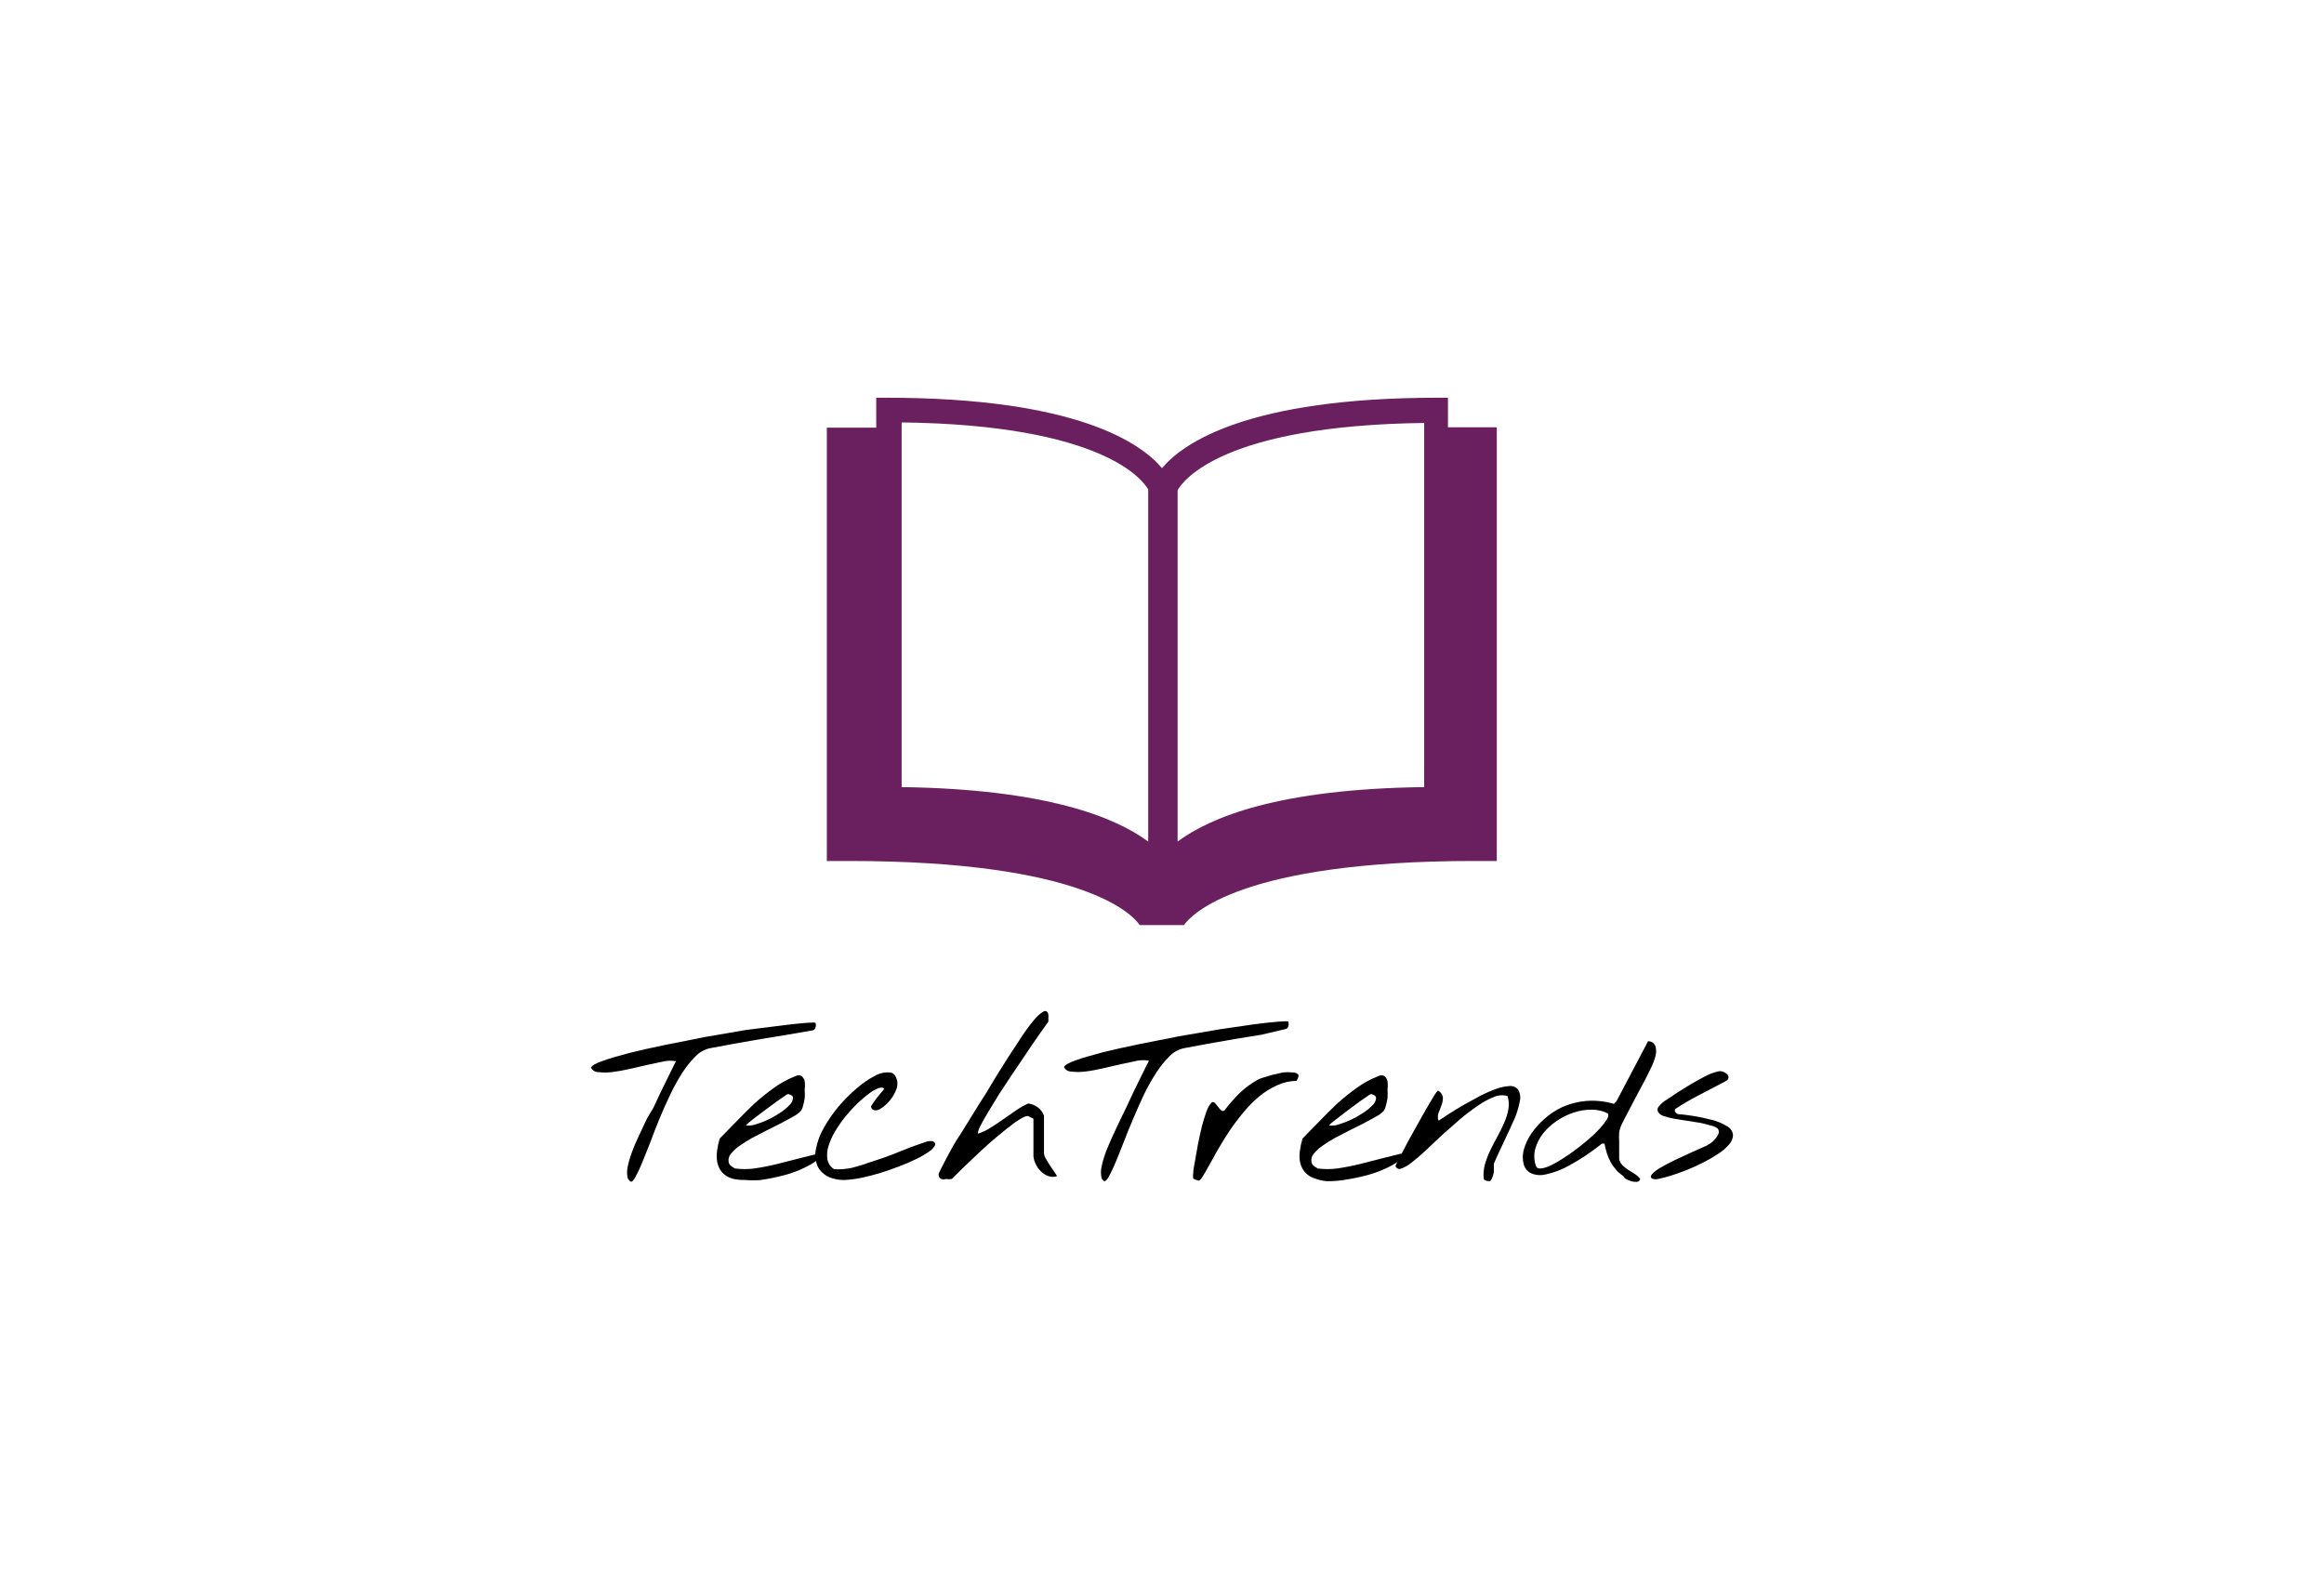
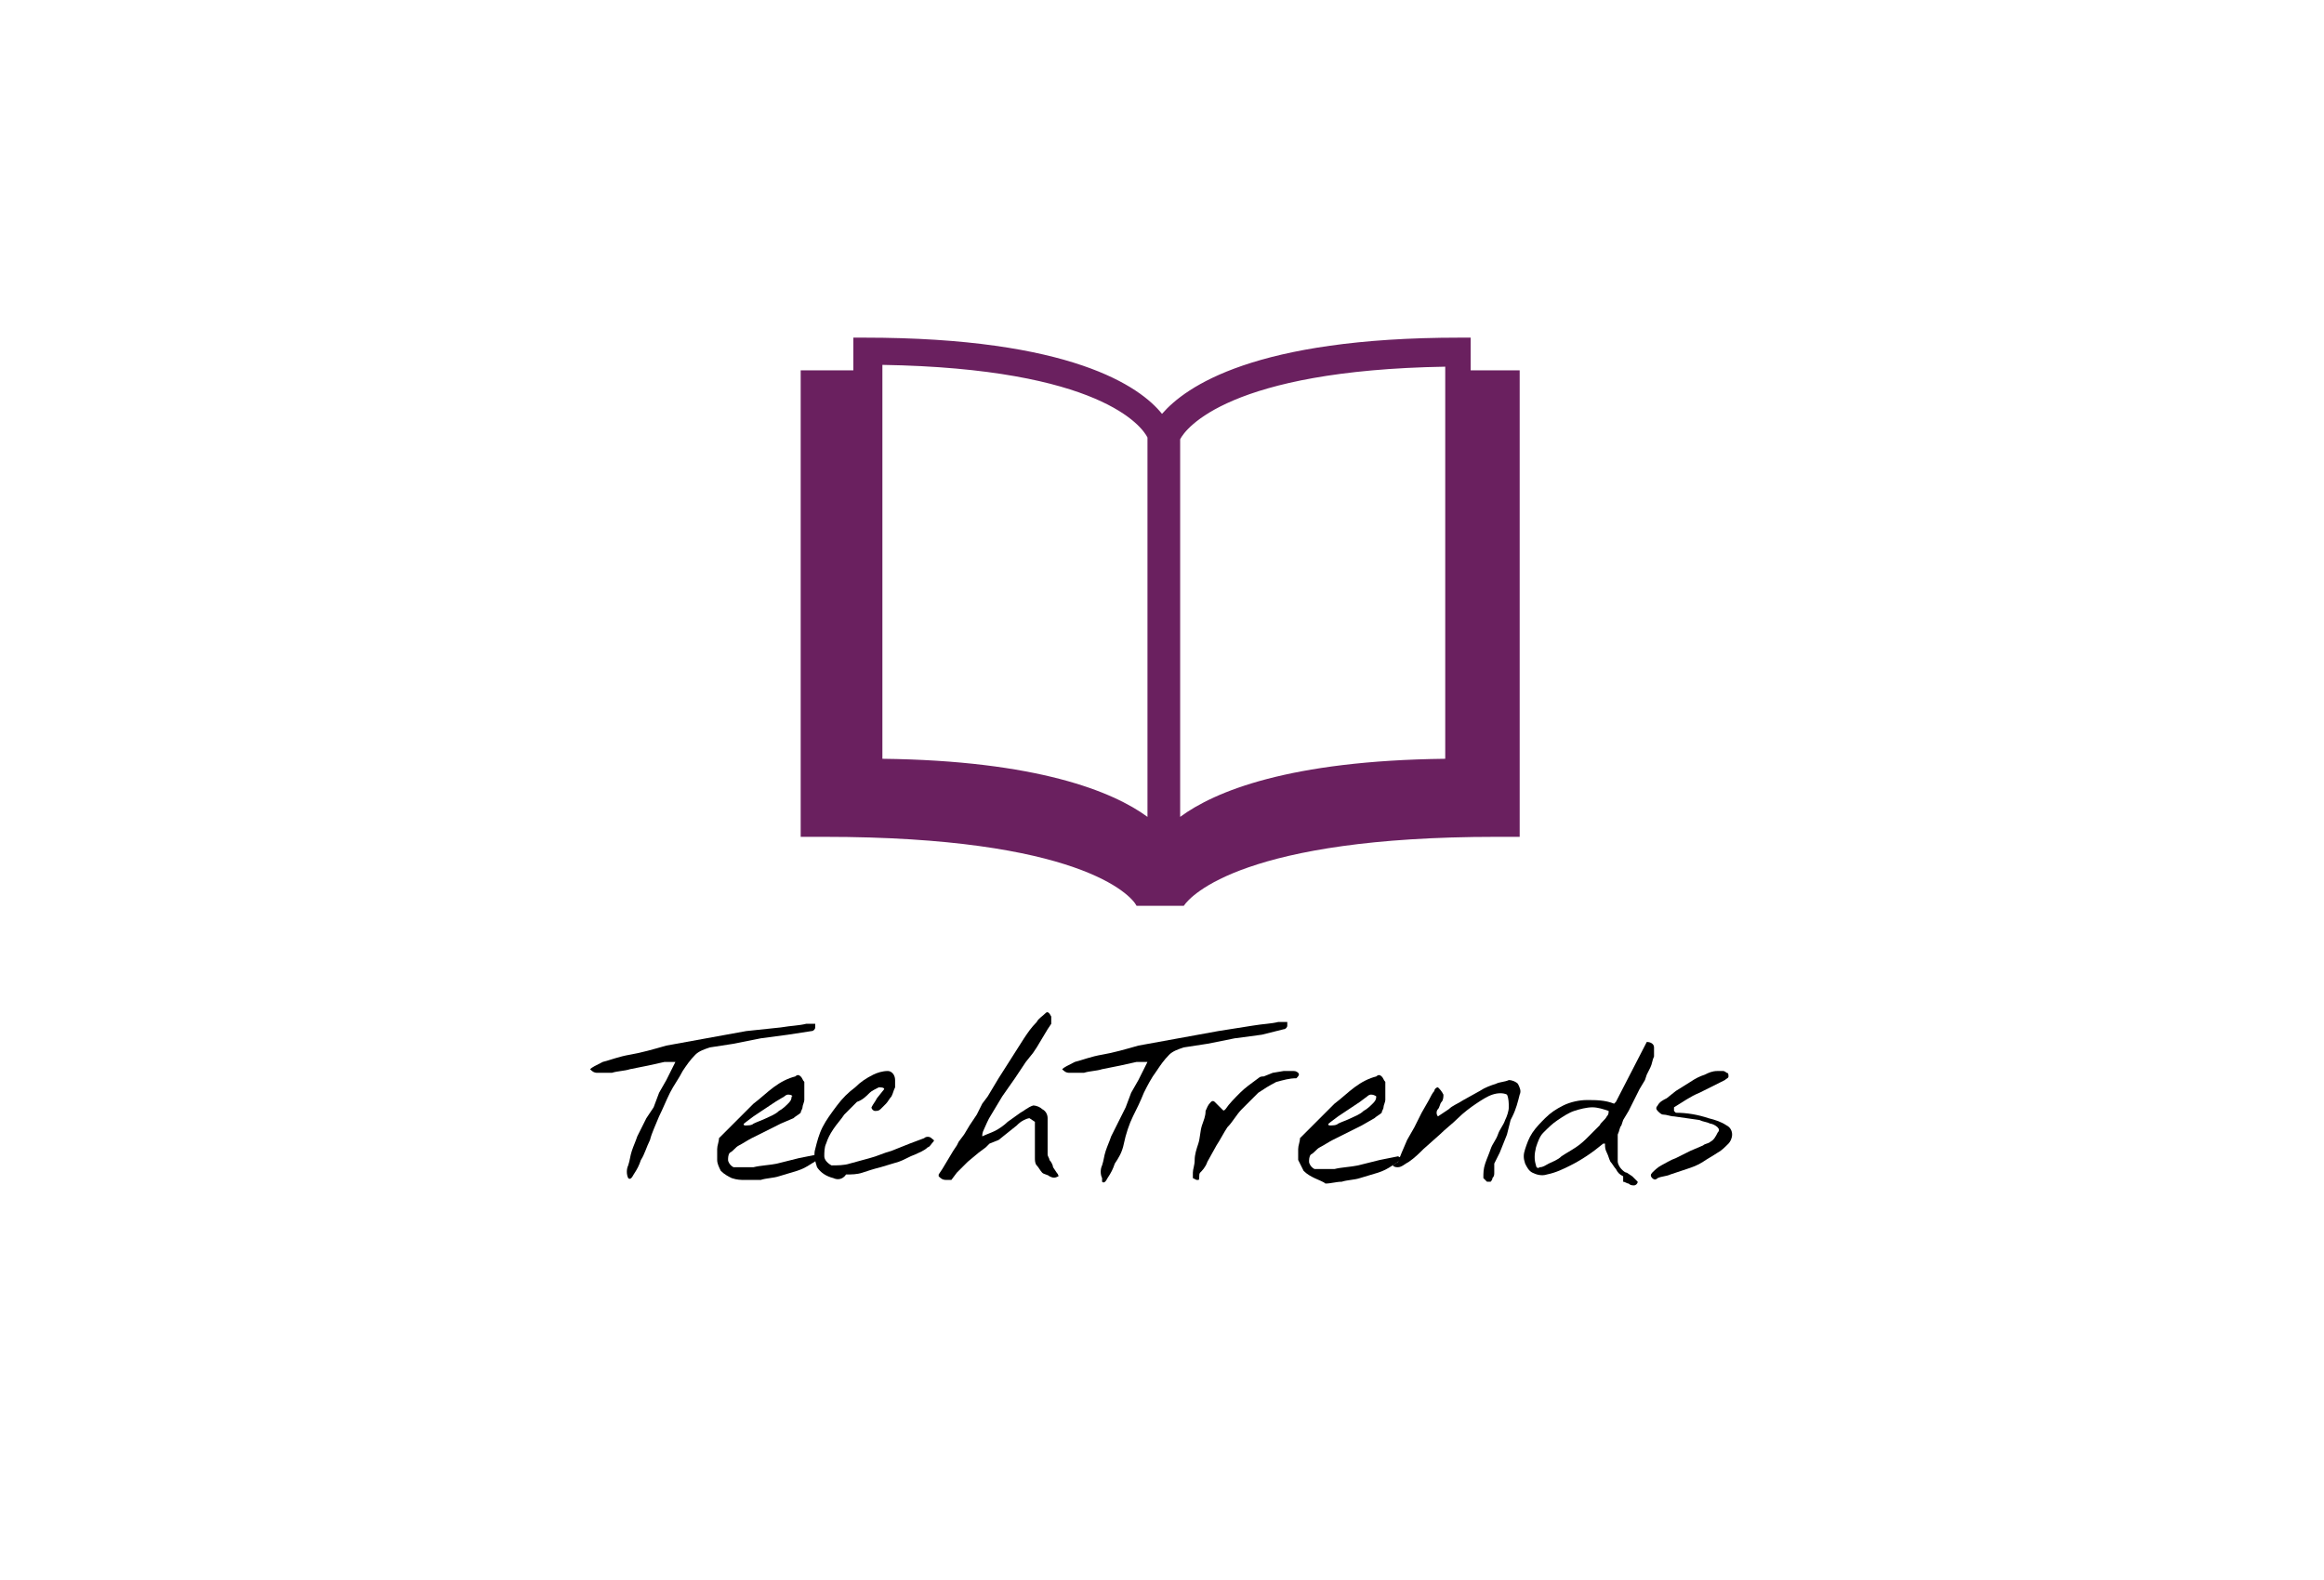
- <svg xmlns="http://www.w3.org/2000/svg" id="Calque_1" data-name="Calque 1" viewBox="0 0 128 87">
-   <defs>
-     <style>.cls-1{fill:none;}.cls-2{fill:#6a205f;}</style>
-   </defs>
-   <g id="Calque_2" data-name="Calque 2">
-     <rect class="cls-1" width="128" height="87" />
+ <svg xmlns="http://www.w3.org/2000/svg" version="1.1" id="Calque_1" x="0px" y="0px" viewBox="0 0 128 87" style="enable-background:new 0 0 128 87;" xml:space="preserve">
+   <style type="text/css">
+ 	.st0{fill:none;}
+ 	.st1{fill:#6A205F;}
+ </style>
+   <g id="Calque_2">
+     <rect class="st0" width="128" height="87" />
  </g>
-   <path class="cls-2" d="M81.24,23.54l-1.49,0V21.91H79.2c-10.53,0-14.06,2.52-15.2,3.88-1.14-1.36-4.67-3.88-15.2-3.88h-.54v1.65l-1.49,0H45.54V47.43h1.23c13,0,15.65,3,16,3.53h2.44c.41-.58,3.12-3.53,16-3.53h1.23V23.54Zm-18,22.82c-1.81-1.34-5.62-2.89-13.58-3V23.27c11.14.14,13.29,3.2,13.58,3.69Zm15.2-3c-8,.1-11.76,1.65-13.58,3V27c.31-.54,2.52-3.56,13.58-3.7Z" />
-   <path d="M34.58,64.93a1.46,1.46,0,0,1,0-.7,5.69,5.69,0,0,1,.24-.8q.15-.4.33-.78l.29-.62.2-.42L36,61l.35-.75.36-.74.31-.63.21-.42a1.84,1.84,0,0,0-.62,0l-.9.19-1,.23c-.35.08-.67.14-1,.18a3,3,0,0,1-.76,0,.44.44,0,0,1-.4-.25q.08-.17.65-.37t1.45-.43q.88-.22,2-.45l2.22-.44,2.21-.38L43,56.5q.85-.11,1.37-.15t.55,0a.46.46,0,0,1,0,.24.2.2,0,0,1-.16.17L43.38,57l-1.48.24-1.48.26-1.34.25a1.55,1.55,0,0,0-.77.44,5.19,5.19,0,0,0-.73.91,10.81,10.81,0,0,0-.67,1.21q-.32.67-.6,1.35T35.79,63q-.25.64-.45,1.12a7.42,7.42,0,0,1-.36.75q-.15.27-.26.22L34.64,65Z" />
-   <path d="M40.34,64.93a1.2,1.2,0,0,1-.59-.37A1.26,1.26,0,0,1,39.5,64a1.92,1.92,0,0,1,0-.64,4.11,4.11,0,0,1,.14-.64l.87-.89q.48-.5,1-1a12.4,12.4,0,0,1,1.13-.91,5.21,5.21,0,0,1,1.18-.64.33.33,0,0,1,.33,0,.51.51,0,0,1,.17.28,1.62,1.62,0,0,1,0,.45,3.39,3.39,0,0,1,0,.5,3.47,3.47,0,0,1-.1.44.64.64,0,0,1-.13.27,1.69,1.69,0,0,1-.4.29l-.66.36-.8.4-.81.42a7.47,7.47,0,0,0-.7.44,2.14,2.14,0,0,0-.47.44.53.53,0,0,0-.12.42q0,.2.35.38a4.13,4.13,0,0,0,1.06,0q.63-.09,1.28-.25l1.25-.32,1-.25.15.14a1.91,1.91,0,0,1-.54.44,5.78,5.78,0,0,1-.81.39,7.13,7.13,0,0,1-1,.3q-.51.12-1,.19A5.74,5.74,0,0,1,41,65,2.42,2.42,0,0,1,40.34,64.93Zm3.08-4.66s-.07,0-.19.1l-.45.31-.57.42-.56.42-.42.33q-.16.14-.14.15a1.17,1.17,0,0,0,.53-.06,4.56,4.56,0,0,0,.68-.26,5.36,5.36,0,0,0,.67-.38,2.83,2.83,0,0,0,.51-.42.58.58,0,0,0,.19-.37C43.7,60.39,43.6,60.32,43.42,60.27Z" />
-   <path d="M45.92,64.93a1.33,1.33,0,0,1-.87-.64,1.59,1.59,0,0,1-.11-1,3.82,3.82,0,0,1,.44-1.17,7.5,7.5,0,0,1,.82-1.18,8.81,8.81,0,0,1,1-1,5,5,0,0,1,1-.68,1.4,1.4,0,0,1,.8-.18c.22,0,.36.2.42.49a.88.88,0,0,1-.05.43,2,2,0,0,1-.23.45,2.28,2.28,0,0,1-.33.39,1.59,1.59,0,0,1-.35.26.46.46,0,0,1-.31.06.24.24,0,0,1-.18-.21,4.9,4.9,0,0,1,.34-.49l.38-.46c0-.09-.15-.11-.29-.06a2,2,0,0,0-.52.29,6.21,6.21,0,0,0-.65.55,8.3,8.3,0,0,0-.66.72,6.71,6.71,0,0,0-.57.82,3.57,3.57,0,0,0-.37.82,1.62,1.62,0,0,0-.06.72.82.82,0,0,0,.37.55,3.64,3.64,0,0,0,1-.08A11.35,11.35,0,0,0,48,64q.58-.18,1.15-.4l1-.4.8-.28a.74.74,0,0,1,.43-.05c.12.06.16.14.11.24a1.05,1.05,0,0,1-.35.35,5.07,5.07,0,0,1-.7.4q-.43.21-.93.4t-1,.35q-.54.16-1,.26a6.37,6.37,0,0,1-.92.13A2,2,0,0,1,45.92,64.93Z" />
-   <path d="M51.7,64.78a.14.14,0,0,1,0-.06.15.15,0,0,1,0-.06l.16-.34.26-.5.27-.5.18-.32.13-.21.27-.42.34-.55.37-.6.35-.56.27-.42.6-1,.7-1.11.71-1.08a9.18,9.18,0,0,1,.65-.87,2,2,0,0,1,.5-.45q.21-.11.28.15a1.22,1.22,0,0,1,0,.2,1.21,1.21,0,0,1,0,.2l-.24.34-.32.45-.31.45-.23.34-.37.55-.58.86-.66,1-.61,1q-.27.45-.43.77t-.12.41a2.67,2.67,0,0,0,.66-.31q.36-.22.71-.47l.72-.5a4.46,4.46,0,0,1,.67-.38,1.12,1.12,0,0,1,.54.22.94.94,0,0,1,.33.46c0,.08,0,.22,0,.42s0,.41,0,.63,0,.42,0,.62,0,.33,0,.41a.86.86,0,0,0,.13.33q.12.21.25.4l.24.35c.07.1.1.16.1.16a.7.7,0,0,1-.48,0,1.11,1.11,0,0,1-.4-.25,1.43,1.43,0,0,1-.29-.4,1.27,1.27,0,0,1-.13-.44c0-.08,0-.22,0-.42s0-.41,0-.62,0-.42,0-.62,0-.33,0-.41l-.3-.15s-.14,0-.26.07a4.13,4.13,0,0,0-.44.27l-.51.39-.5.41-.4.34-.21.19-.38.35-.57.54-.57.55-.36.36a1.2,1.2,0,0,1-.34,0A.28.28,0,0,1,51.7,64.78Z" />
-   <path d="M60.68,64.93a1.43,1.43,0,0,1,0-.7,5.69,5.69,0,0,1,.24-.8q.16-.4.33-.78l.29-.62.2-.42.31-.64.35-.75.36-.74.31-.63.21-.42a1.83,1.83,0,0,0-.62,0l-.9.19-1,.23c-.35.08-.66.14-1,.18a3,3,0,0,1-.76,0,.44.44,0,0,1-.4-.25q.08-.17.65-.37t1.45-.43q.88-.22,2-.45l2.22-.44,2.21-.38,1.92-.28q.85-.11,1.37-.15t.54,0a.46.46,0,0,1,0,.24.2.2,0,0,1-.16.17L69.48,57,68,57.24l-1.48.26-1.34.25a1.56,1.56,0,0,0-.77.44,5.28,5.28,0,0,0-.73.91A11.05,11.05,0,0,0,63,60.31c-.21.45-.41.9-.6,1.35s-.37.89-.53,1.31-.32.8-.45,1.12a7.13,7.13,0,0,1-.36.75q-.16.27-.26.22L60.74,65Z" />
-   <path d="M65.72,64.93a.79.79,0,0,1,0-.29c0-.19.05-.42.1-.69s.1-.58.16-.91.14-.65.22-1a8.42,8.42,0,0,1,.25-.81,1.36,1.36,0,0,1,.27-.48.12.12,0,0,1,.18,0,1.68,1.68,0,0,1,.17.2,1.57,1.57,0,0,0,.18.21.14.14,0,0,0,.2,0,8.91,8.91,0,0,1,.79-.91,4.86,4.86,0,0,1,1-.75,1.37,1.37,0,0,1,.28-.12l.53-.16.61-.14a2.45,2.45,0,0,1,.54,0,.4.4,0,0,1,.3.11c.05.07,0,.18-.08.35a2.71,2.71,0,0,0-1.09.25,4.37,4.37,0,0,0-1,.63,6.7,6.7,0,0,0-.87.89,12.55,12.55,0,0,0-.75,1q-.34.51-.62,1l-.49.88c-.14.26-.26.46-.36.62s-.17.23-.22.23L65.88,65Z" />
-   <path d="M72.45,64.93a1.19,1.19,0,0,1-.59-.37A1.27,1.27,0,0,1,71.6,64a1.92,1.92,0,0,1,0-.64,4.16,4.16,0,0,1,.14-.64l.87-.89q.48-.5,1-1a12.35,12.35,0,0,1,1.13-.91,5.21,5.21,0,0,1,1.18-.64.33.33,0,0,1,.33,0,.51.51,0,0,1,.17.28,1.6,1.6,0,0,1,0,.45,3.27,3.27,0,0,1,0,.5,3.47,3.47,0,0,1-.1.44.65.65,0,0,1-.13.27,1.71,1.71,0,0,1-.4.29l-.66.36-.8.4-.81.42a7.47,7.47,0,0,0-.7.44,2.17,2.17,0,0,0-.47.44.53.53,0,0,0-.12.42q0,.2.35.38a4.13,4.13,0,0,0,1.06,0q.63-.09,1.28-.25l1.25-.32,1-.25.15.14a1.9,1.9,0,0,1-.54.44,5.76,5.76,0,0,1-.81.39,7.16,7.16,0,0,1-1,.3q-.51.12-1,.19a5.74,5.74,0,0,1-.9.06A2.42,2.42,0,0,1,72.45,64.93Zm3.08-4.66s-.07,0-.19.1l-.45.31-.57.42-.55.42-.42.33c-.11.09-.15.14-.14.15a1.17,1.17,0,0,0,.53-.06,4.57,4.57,0,0,0,.68-.26,5.38,5.38,0,0,0,.67-.38,2.8,2.8,0,0,0,.51-.42.58.58,0,0,0,.19-.37C75.8,60.39,75.71,60.32,75.52,60.27Z" />
-   <path d="M81.72,64.93a2.1,2.1,0,0,1,.07-.8,5,5,0,0,1,.3-.78q.19-.39.4-.77t.37-.76a3.21,3.21,0,0,0,.22-.73,1.47,1.47,0,0,0-.05-.71,1.1,1.1,0,0,0-.75.05,4.24,4.24,0,0,0-.88.48,10.9,10.9,0,0,0-1,.76q-.49.44-1,.88l-.89.84a10.14,10.14,0,0,1-.77.66,1.92,1.92,0,0,1-.58.33.22.22,0,0,1-.3-.16l.09-.19.24-.46.34-.65.41-.74.42-.75.38-.66q.17-.29.29-.48a.81.81,0,0,1,.17-.21.49.49,0,0,1,.27.37,1.09,1.09,0,0,1-.07.42q-.08.22-.17.44a.63.63,0,0,0,0,.43l.58-.38c.24-.16.51-.32.8-.49l.9-.49a7,7,0,0,1,.88-.39,2.5,2.5,0,0,1,.74-.16.55.55,0,0,1,.48.19.86.86,0,0,1,.1.64,4.57,4.57,0,0,1-.41,1.22l-.1.23-.19.4-.22.48-.23.48-.18.4-.1.23a.7.7,0,0,0,0,.18c0,.09,0,.18,0,.28a2,2,0,0,1-.08.29.53.53,0,0,1-.12.21.08.08,0,0,1-.09,0l-.09,0L81.76,65Z" />
-   <path d="M89.4,64.78a1.87,1.87,0,0,1-.41-.36A2.25,2.25,0,0,1,88.7,64a2.76,2.76,0,0,1-.2-.48,5.07,5.07,0,0,1-.13-.52h-.14a12.18,12.18,0,0,1-1.81,1.21,4.61,4.61,0,0,1-1.3.49,1.24,1.24,0,0,1-.82-.08.77.77,0,0,1-.38-.49,1.51,1.51,0,0,1,0-.77,3,3,0,0,1,.4-.88,4.27,4.27,0,0,1,.74-.84,4,4,0,0,1,1-.66,4.16,4.16,0,0,1,1.3-.33,4.28,4.28,0,0,1,1.53.16l.14-.14,1.74-3.31c.23,0,.36.13.41.29a1,1,0,0,1,0,.53,3,3,0,0,1-.21.57l-.2.41-.14.28-.26.49-.32.6-.32.61-.26.5-.14.28a1.63,1.63,0,0,0-.15.46,3.36,3.36,0,0,0,0,.49c0,.17,0,.33,0,.5l0,.48a.68.68,0,0,0,.2.36,2.26,2.26,0,0,0,.32.25l.35.22a1.07,1.07,0,0,1,.29.27.21.21,0,0,1-.21.16.89.89,0,0,1-.32-.05,1.77,1.77,0,0,1-.31-.14Zm-4.79-.55c0,.1.11.15.25.14a1.55,1.55,0,0,0,.51-.15,5.33,5.33,0,0,0,.68-.38q.38-.24.75-.52t.72-.58a6.44,6.44,0,0,0,.6-.58,3.45,3.45,0,0,0,.38-.49c.09-.14.1-.25.06-.33a1.93,1.93,0,0,0-.89-.21,3.05,3.05,0,0,0-1,.16,3.74,3.74,0,0,0-.93.46,3.3,3.3,0,0,0-.75.69,2.39,2.39,0,0,0-.43.84A1.6,1.6,0,0,0,84.6,64.24Z" />
-   <path d="M91,64.93c-.1-.06-.1-.15,0-.26a2.21,2.21,0,0,1,.48-.36q.33-.19.76-.4l.84-.39.72-.32a2.07,2.07,0,0,0,.4-.21,1.31,1.31,0,0,0,.42-.47.32.32,0,0,0,0-.34A.78.78,0,0,0,94.2,62a4.73,4.73,0,0,0-.59-.15l-.7-.11-.69-.11a4.11,4.11,0,0,1-.56-.14.58.58,0,0,1-.32-.21.26.26,0,0,1,0-.3,1.77,1.77,0,0,1,.5-.43l.54-.36.76-.47q.41-.24.8-.44a3.05,3.05,0,0,1,.66-.25.51.51,0,0,1,.28,0,.69.69,0,0,1,.24.14.23.23,0,0,1,.08.2c0,.07-.06.14-.17.2l-1.4.73a15.41,15.41,0,0,0-1.36.79.14.14,0,0,0,0,.17.46.46,0,0,0,.13.11,10.89,10.89,0,0,1,1.75.29,3,3,0,0,1,1,.4.61.61,0,0,1,.3.47.81.81,0,0,1-.21.51,2.68,2.68,0,0,1-.59.51,7.7,7.7,0,0,1-.82.48q-.45.23-.92.42t-.87.31a6.41,6.41,0,0,1-.68.18A.58.58,0,0,1,91,64.93Z" />
+   <path class="st1" d="M82.6,20.4H81v-1.8h-0.6c-11.3,0-15.1,2.7-16.4,4.2c-1.2-1.5-5-4.2-16.4-4.2h-0.6v1.8h-1.6h-1.3v25.7h1.3  c14,0,16.9,3.2,17.2,3.8h2.6c0.4-0.6,3.4-3.8,17.2-3.8h1.3V20.4H82.6z M63.2,45c-1.9-1.4-6.1-3.1-14.6-3.2V20.1  c12,0.2,14.3,3.4,14.6,4V45z M79.6,41.8c-8.6,0.1-12.7,1.8-14.6,3.2V24.2c0.3-0.6,2.7-3.8,14.6-4V41.8z" />
+   <path d="M34.6,64.9c-0.1-0.2-0.1-0.5,0-0.7c0.1-0.3,0.1-0.5,0.2-0.8c0.1-0.3,0.2-0.5,0.3-0.8l0.3-0.6l0.2-0.4L36,61l0.3-0.8l0.4-0.7  l0.3-0.6l0.2-0.4c-0.2,0-0.4,0-0.6,0l-0.9,0.2l-1,0.2c-0.3,0.1-0.7,0.1-1,0.2c-0.3,0-0.5,0-0.8,0c-0.2,0-0.3-0.1-0.4-0.2  c0.1-0.1,0.3-0.2,0.7-0.4c0.4-0.1,0.9-0.3,1.5-0.4c0.6-0.1,1.3-0.3,2-0.5l2.2-0.4l2.2-0.4l1.9-0.2c0.6-0.1,1-0.1,1.4-0.2  c0.3,0,0.5,0,0.5,0c0,0.1,0,0.2,0,0.2c0,0.1-0.1,0.2-0.2,0.2L43.4,57l-1.5,0.2l-1.5,0.3l-1.3,0.2c-0.3,0.1-0.6,0.2-0.8,0.4  c-0.3,0.3-0.5,0.6-0.7,0.9c-0.2,0.4-0.5,0.8-0.7,1.2c-0.2,0.4-0.4,0.9-0.6,1.3c-0.2,0.5-0.4,0.9-0.5,1.3c-0.2,0.4-0.3,0.8-0.5,1.1  c-0.1,0.3-0.2,0.5-0.4,0.8c-0.1,0.2-0.2,0.3-0.3,0.2L34.6,64.9L34.6,64.9z" />
+   <path d="M40.3,64.9c-0.2-0.1-0.4-0.2-0.6-0.4c-0.1-0.2-0.2-0.4-0.2-0.6c0-0.2,0-0.4,0-0.6c0-0.2,0.1-0.4,0.1-0.6l0.9-0.9  c0.3-0.3,0.7-0.7,1-1c0.4-0.3,0.7-0.6,1.1-0.9c0.4-0.3,0.8-0.5,1.2-0.6c0.1-0.1,0.2-0.1,0.3,0c0.1,0.1,0.1,0.2,0.2,0.3  c0,0.1,0,0.3,0,0.5c0,0.2,0,0.3,0,0.5c0,0.1-0.1,0.3-0.1,0.4c0,0.1-0.1,0.2-0.1,0.3c-0.1,0.1-0.3,0.2-0.4,0.3L43,61.9l-0.8,0.4  l-0.8,0.4c-0.2,0.1-0.5,0.3-0.7,0.4c-0.2,0.1-0.3,0.3-0.5,0.4c-0.1,0.1-0.1,0.3-0.1,0.4c0,0.1,0.1,0.3,0.3,0.4c0.4,0,0.7,0,1.1,0  c0.4-0.1,0.8-0.1,1.3-0.2l1.2-0.3l1-0.2l0.2,0.1c-0.2,0.2-0.3,0.3-0.5,0.4c-0.3,0.2-0.5,0.3-0.8,0.4c-0.3,0.1-0.7,0.2-1,0.3  c-0.3,0.1-0.7,0.1-1,0.2c-0.3,0-0.6,0-0.9,0C40.8,65,40.6,65,40.3,64.9z M43.4,60.3c0,0-0.1,0-0.2,0.1l-0.5,0.3l-0.6,0.4l-0.6,0.4  l-0.4,0.3c-0.1,0.1-0.2,0.1-0.1,0.2c0.2,0,0.4,0,0.5-0.1c0.2-0.1,0.5-0.2,0.7-0.3c0.2-0.1,0.5-0.2,0.7-0.4c0.2-0.1,0.4-0.3,0.5-0.4  c0.1-0.1,0.2-0.2,0.2-0.4C43.7,60.4,43.6,60.3,43.4,60.3z" />
+   <path d="M45.9,64.9c-0.4-0.1-0.7-0.3-0.9-0.6c-0.1-0.3-0.2-0.7-0.1-1c0.1-0.4,0.2-0.8,0.4-1.2c0.2-0.4,0.5-0.8,0.8-1.2  c0.3-0.4,0.6-0.7,1-1c0.3-0.3,0.6-0.5,1-0.7c0.2-0.1,0.5-0.2,0.8-0.2c0.2,0,0.4,0.2,0.4,0.5c0,0.1,0,0.3,0,0.4  c-0.1,0.2-0.1,0.3-0.2,0.5c-0.1,0.1-0.2,0.3-0.3,0.4c-0.1,0.1-0.2,0.2-0.3,0.3c-0.1,0.1-0.2,0.1-0.3,0.1c-0.1,0-0.2-0.1-0.2-0.2  c0.1-0.2,0.2-0.3,0.3-0.5l0.4-0.5c0-0.1-0.2-0.1-0.3-0.1c-0.2,0.1-0.4,0.2-0.5,0.3c-0.2,0.2-0.4,0.4-0.7,0.5  c-0.2,0.2-0.5,0.5-0.7,0.7c-0.2,0.3-0.4,0.5-0.6,0.8c-0.2,0.3-0.3,0.5-0.4,0.8c-0.1,0.2-0.1,0.5-0.1,0.7c0,0.2,0.2,0.4,0.4,0.5  c0.3,0,0.7,0,1-0.1c0.4-0.1,0.7-0.2,1.1-0.3c0.4-0.1,0.8-0.3,1.2-0.4l1-0.4l0.8-0.3c0.1-0.1,0.3-0.1,0.4,0c0.1,0.1,0.2,0.1,0.1,0.2  c-0.1,0.1-0.2,0.3-0.3,0.3c-0.2,0.2-0.5,0.3-0.7,0.4c-0.3,0.1-0.6,0.3-0.9,0.4c-0.3,0.1-0.7,0.2-1,0.3c-0.4,0.1-0.7,0.2-1,0.3  c-0.3,0.1-0.6,0.1-0.9,0.1C46.4,65,46.1,65,45.9,64.9z" />
+   <path d="M51.7,64.8C51.7,64.8,51.7,64.7,51.7,64.8c0-0.1,0-0.1,0-0.1l0.2-0.3l0.3-0.5l0.3-0.5l0.2-0.3l0.1-0.2l0.3-0.4l0.3-0.5  l0.4-0.6l0.3-0.6l0.3-0.4l0.6-1l0.7-1.1l0.7-1.1c0.2-0.3,0.4-0.6,0.7-0.9c0.1-0.2,0.3-0.3,0.5-0.5c0.1-0.1,0.2,0,0.3,0.2  c0,0.1,0,0.1,0,0.2c0,0.1,0,0.1,0,0.2l-0.2,0.3l-0.3,0.5l-0.3,0.5l-0.2,0.3l-0.4,0.5l-0.6,0.9l-0.7,1l-0.6,1  c-0.2,0.3-0.3,0.6-0.4,0.8c-0.1,0.2-0.1,0.3-0.1,0.4c0.2-0.1,0.5-0.2,0.7-0.3c0.2-0.1,0.5-0.3,0.7-0.5l0.7-0.5  c0.2-0.1,0.4-0.3,0.7-0.4c0.2,0,0.4,0.1,0.5,0.2c0.2,0.1,0.3,0.3,0.3,0.5c0,0.1,0,0.2,0,0.4s0,0.4,0,0.6s0,0.4,0,0.6s0,0.3,0,0.4  c0,0.1,0.1,0.2,0.1,0.3c0.1,0.1,0.2,0.3,0.2,0.4l0.2,0.3c0.1,0.1,0.1,0.2,0.1,0.2c-0.2,0.1-0.3,0.1-0.5,0c-0.1-0.1-0.3-0.1-0.4-0.2  c-0.1-0.1-0.2-0.3-0.3-0.4c-0.1-0.1-0.1-0.3-0.1-0.4c0-0.1,0-0.2,0-0.4s0-0.4,0-0.6s0-0.4,0-0.6s0-0.3,0-0.4l-0.3-0.2  c0,0-0.1,0-0.3,0.1c-0.2,0.1-0.3,0.2-0.4,0.3l-0.5,0.4l-0.5,0.4L54.5,63l-0.2,0.2l-0.4,0.3L53.3,64l-0.6,0.6L52.4,65  c-0.1,0-0.2,0-0.3,0C51.9,65,51.8,64.9,51.7,64.8C51.7,64.8,51.7,64.8,51.7,64.8z" />
+   <path d="M60.7,64.9c-0.1-0.2-0.1-0.5,0-0.7c0.1-0.3,0.1-0.5,0.2-0.8c0.1-0.3,0.2-0.5,0.3-0.8l0.3-0.6l0.2-0.4l0.3-0.6l0.3-0.8  l0.4-0.7l0.3-0.6l0.2-0.4c-0.2,0-0.4,0-0.6,0l-0.9,0.2l-1,0.2c-0.3,0.1-0.7,0.1-1,0.2c-0.3,0-0.5,0-0.8,0c-0.2,0-0.3-0.1-0.4-0.2  c0.1-0.1,0.3-0.2,0.7-0.4c0.4-0.1,0.9-0.3,1.5-0.4c0.6-0.1,1.3-0.3,2-0.5l2.2-0.4l2.2-0.4l1.9-0.3c0.6-0.1,1-0.1,1.4-0.2  c0.3,0,0.5,0,0.5,0c0,0.1,0,0.2,0,0.2c0,0.1-0.1,0.2-0.2,0.2L69.5,57L68,57.2l-1.5,0.3l-1.3,0.2c-0.3,0.1-0.6,0.2-0.8,0.4  c-0.3,0.3-0.5,0.6-0.7,0.9c-0.3,0.4-0.5,0.8-0.7,1.2c-0.2,0.5-0.4,0.9-0.6,1.3S62,62.5,61.9,63s-0.3,0.8-0.5,1.1  c-0.1,0.3-0.2,0.5-0.4,0.8c-0.1,0.2-0.2,0.3-0.3,0.2L60.7,64.9L60.7,64.9z" />
+   <path d="M65.7,64.9c0-0.1,0-0.2,0-0.3c0-0.2,0.1-0.4,0.1-0.7s0.1-0.6,0.2-0.9s0.1-0.7,0.2-1c0.1-0.3,0.2-0.5,0.2-0.8  c0.1-0.2,0.1-0.3,0.3-0.5c0,0,0.1-0.1,0.2,0c0,0,0,0,0,0c0.1,0.1,0.1,0.1,0.2,0.2c0.1,0.1,0.1,0.1,0.2,0.2c0.1,0.1,0.1,0.1,0.2,0  c0,0,0,0,0,0c0.2-0.3,0.5-0.6,0.8-0.9c0.3-0.3,0.6-0.5,1-0.8c0.1-0.1,0.2-0.1,0.3-0.1l0.5-0.2l0.6-0.1c0.2,0,0.4,0,0.5,0  c0.1,0,0.2,0,0.3,0.1c0.1,0.1,0,0.2-0.1,0.3c-0.4,0-0.7,0.1-1.1,0.2c-0.4,0.2-0.7,0.4-1,0.6c-0.3,0.3-0.6,0.6-0.9,0.9  c-0.3,0.3-0.5,0.7-0.8,1c-0.2,0.3-0.4,0.7-0.6,1l-0.5,0.9c-0.1,0.3-0.3,0.5-0.4,0.6S66.1,65,66,65l-0.1,0L65.7,64.9z" />
+   <path d="M72.4,64.9c-0.2-0.1-0.4-0.2-0.6-0.4c-0.1-0.2-0.2-0.4-0.3-0.6c0-0.2,0-0.4,0-0.6c0-0.2,0.1-0.4,0.1-0.6l0.9-0.9  c0.3-0.3,0.7-0.7,1-1c0.4-0.3,0.7-0.6,1.1-0.9c0.4-0.3,0.8-0.5,1.2-0.6c0.1-0.1,0.2-0.1,0.3,0c0.1,0.1,0.1,0.2,0.2,0.3  c0,0.1,0,0.3,0,0.5c0,0.2,0,0.3,0,0.5c0,0.1-0.1,0.3-0.1,0.4c0,0.1-0.1,0.2-0.1,0.3c-0.1,0.1-0.3,0.2-0.4,0.3l-0.7,0.4l-0.8,0.4  l-0.8,0.4c-0.2,0.1-0.5,0.3-0.7,0.4c-0.2,0.1-0.3,0.3-0.5,0.4c-0.1,0.1-0.1,0.3-0.1,0.4c0,0.1,0.1,0.3,0.3,0.4c0.4,0,0.7,0,1.1,0  c0.4-0.1,0.8-0.1,1.3-0.2l1.2-0.3l1-0.2l0.2,0.1c-0.2,0.2-0.3,0.3-0.5,0.4c-0.3,0.2-0.5,0.3-0.8,0.4c-0.3,0.1-0.7,0.2-1,0.3  c-0.3,0.1-0.7,0.1-1,0.2c-0.3,0-0.6,0.1-0.9,0.1C72.9,65.1,72.6,65,72.4,64.9z M75.5,60.3c0,0-0.1,0-0.2,0.1l-0.4,0.3l-0.6,0.4  l-0.6,0.4l-0.4,0.3c-0.1,0.1-0.2,0.1-0.1,0.2c0.2,0,0.4,0,0.5-0.1c0.2-0.1,0.5-0.2,0.7-0.3c0.2-0.1,0.5-0.2,0.7-0.4  c0.2-0.1,0.4-0.3,0.5-0.4c0.1-0.1,0.2-0.2,0.2-0.4C75.8,60.4,75.7,60.3,75.5,60.3L75.5,60.3z" />
+   <path d="M81.7,64.9c0-0.3,0-0.5,0.1-0.8c0.1-0.3,0.2-0.5,0.3-0.8c0.1-0.3,0.3-0.5,0.4-0.8s0.3-0.5,0.4-0.8c0.1-0.2,0.2-0.5,0.2-0.7  c0-0.2,0-0.5-0.1-0.7c-0.2-0.1-0.5-0.1-0.8,0c-0.3,0.1-0.6,0.3-0.9,0.5c-0.3,0.2-0.7,0.5-1,0.8c-0.3,0.3-0.7,0.6-1,0.9l-0.9,0.8  c-0.2,0.2-0.5,0.5-0.8,0.7c-0.2,0.1-0.4,0.3-0.6,0.3c-0.1,0-0.2,0-0.3-0.1c0,0,0,0,0,0L77,64l0.2-0.5l0.3-0.7l0.4-0.7l0.4-0.8  l0.4-0.7c0.1-0.2,0.2-0.4,0.3-0.5c0-0.1,0.1-0.2,0.2-0.2c0.1,0.1,0.2,0.2,0.3,0.4c0,0.1,0,0.3-0.1,0.4c-0.1,0.1-0.1,0.3-0.2,0.4  c-0.1,0.1-0.1,0.3,0,0.4l0.6-0.4c0.2-0.2,0.5-0.3,0.8-0.5l0.9-0.5c0.3-0.2,0.6-0.3,0.9-0.4c0.2-0.1,0.5-0.1,0.7-0.2  c0.2,0,0.4,0.1,0.5,0.2c0.1,0.2,0.2,0.4,0.1,0.6c-0.1,0.4-0.2,0.8-0.4,1.2l-0.1,0.2L83,62.5L82.8,63l-0.2,0.5l-0.2,0.4l-0.1,0.2  c0,0.1,0,0.1,0,0.2c0,0.1,0,0.2,0,0.3c0,0.1,0,0.2-0.1,0.3c0,0.1-0.1,0.2-0.1,0.2c0,0-0.1,0-0.1,0h-0.1L81.7,64.9L81.7,64.9z" />
+   <path d="M89.4,64.8c-0.2-0.1-0.3-0.2-0.4-0.4c-0.1-0.1-0.2-0.3-0.3-0.4c-0.1-0.2-0.1-0.3-0.2-0.5c-0.1-0.2-0.1-0.3-0.1-0.5h-0.1  c-0.6,0.5-1.2,0.9-1.8,1.2c-0.4,0.2-0.8,0.4-1.3,0.5c-0.3,0.1-0.6,0-0.8-0.1c-0.2-0.1-0.3-0.3-0.4-0.5c-0.1-0.3-0.1-0.5,0-0.8  c0.1-0.3,0.2-0.6,0.4-0.9c0.2-0.3,0.5-0.6,0.7-0.8c0.3-0.3,0.6-0.5,1-0.7c0.4-0.2,0.9-0.3,1.3-0.3c0.5,0,1,0,1.5,0.2l0.1-0.1  l1.7-3.3c0.2,0,0.4,0.1,0.4,0.3c0,0.2,0,0.4,0,0.5c-0.1,0.2-0.1,0.4-0.2,0.6l-0.2,0.4l-0.1,0.3l-0.3,0.5l-0.3,0.6l-0.3,0.6l-0.3,0.5  l-0.1,0.3c-0.1,0.1-0.1,0.3-0.2,0.5c0,0.2,0,0.3,0,0.5c0,0.2,0,0.3,0,0.5v0.5c0,0.1,0.1,0.3,0.2,0.4c0.1,0.1,0.2,0.2,0.3,0.2  l0.3,0.2c0.1,0.1,0.2,0.2,0.3,0.3c0,0.1-0.1,0.2-0.2,0.2c-0.1,0-0.2,0-0.3-0.1c-0.1,0-0.2-0.1-0.3-0.1L89.4,64.8z M84.6,64.2  c0,0.1,0.1,0.2,0.2,0.1c0.2,0,0.3-0.1,0.5-0.2c0.2-0.1,0.5-0.2,0.7-0.4c0.3-0.2,0.5-0.3,0.8-0.5s0.5-0.4,0.7-0.6  c0.2-0.2,0.4-0.4,0.6-0.6c0.1-0.2,0.3-0.3,0.4-0.5c0.1-0.1,0.1-0.2,0.1-0.3c-0.3-0.1-0.6-0.2-0.9-0.2c-0.3,0-0.7,0.1-1,0.2  c-0.3,0.1-0.6,0.3-0.9,0.5c-0.3,0.2-0.5,0.4-0.8,0.7c-0.2,0.2-0.3,0.5-0.4,0.8C84.5,63.6,84.5,63.9,84.6,64.2L84.6,64.2z" />
+   <path d="M91,64.9c-0.1-0.1-0.1-0.2,0-0.3c0.1-0.1,0.3-0.3,0.5-0.4c0.2-0.1,0.5-0.3,0.8-0.4l0.8-0.4l0.7-0.3c0.1-0.1,0.3-0.1,0.4-0.2  c0.2-0.1,0.3-0.3,0.4-0.5c0.1-0.1,0.1-0.2,0-0.3c-0.1-0.1-0.3-0.2-0.4-0.2c-0.2-0.1-0.4-0.1-0.6-0.2l-0.7-0.1l-0.7-0.1  c-0.2,0-0.4-0.1-0.6-0.1c-0.1,0-0.2-0.1-0.3-0.2c-0.1-0.1-0.1-0.2,0-0.3c0.1-0.2,0.3-0.3,0.5-0.4l0.5-0.4l0.8-0.5  c0.3-0.2,0.5-0.3,0.8-0.4c0.2-0.1,0.4-0.2,0.7-0.2c0.1,0,0.2,0,0.3,0c0.1,0,0.2,0.1,0.2,0.1c0.1,0,0.1,0.1,0.1,0.2  c0,0.1-0.1,0.1-0.2,0.2l-1.4,0.7c-0.5,0.2-0.9,0.5-1.4,0.8c0,0.1,0,0.1,0,0.2c0,0,0.1,0.1,0.1,0.1c0.6,0,1.2,0.1,1.8,0.3  c0.4,0.1,0.7,0.2,1,0.4c0.2,0.1,0.3,0.3,0.3,0.5c0,0.2-0.1,0.4-0.2,0.5c-0.2,0.2-0.4,0.4-0.6,0.5c-0.3,0.2-0.5,0.3-0.8,0.5  c-0.3,0.2-0.6,0.3-0.9,0.4c-0.3,0.1-0.6,0.2-0.9,0.3c-0.2,0.1-0.5,0.1-0.7,0.2C91.2,65,91.1,65,91,64.9z" />
</svg>
